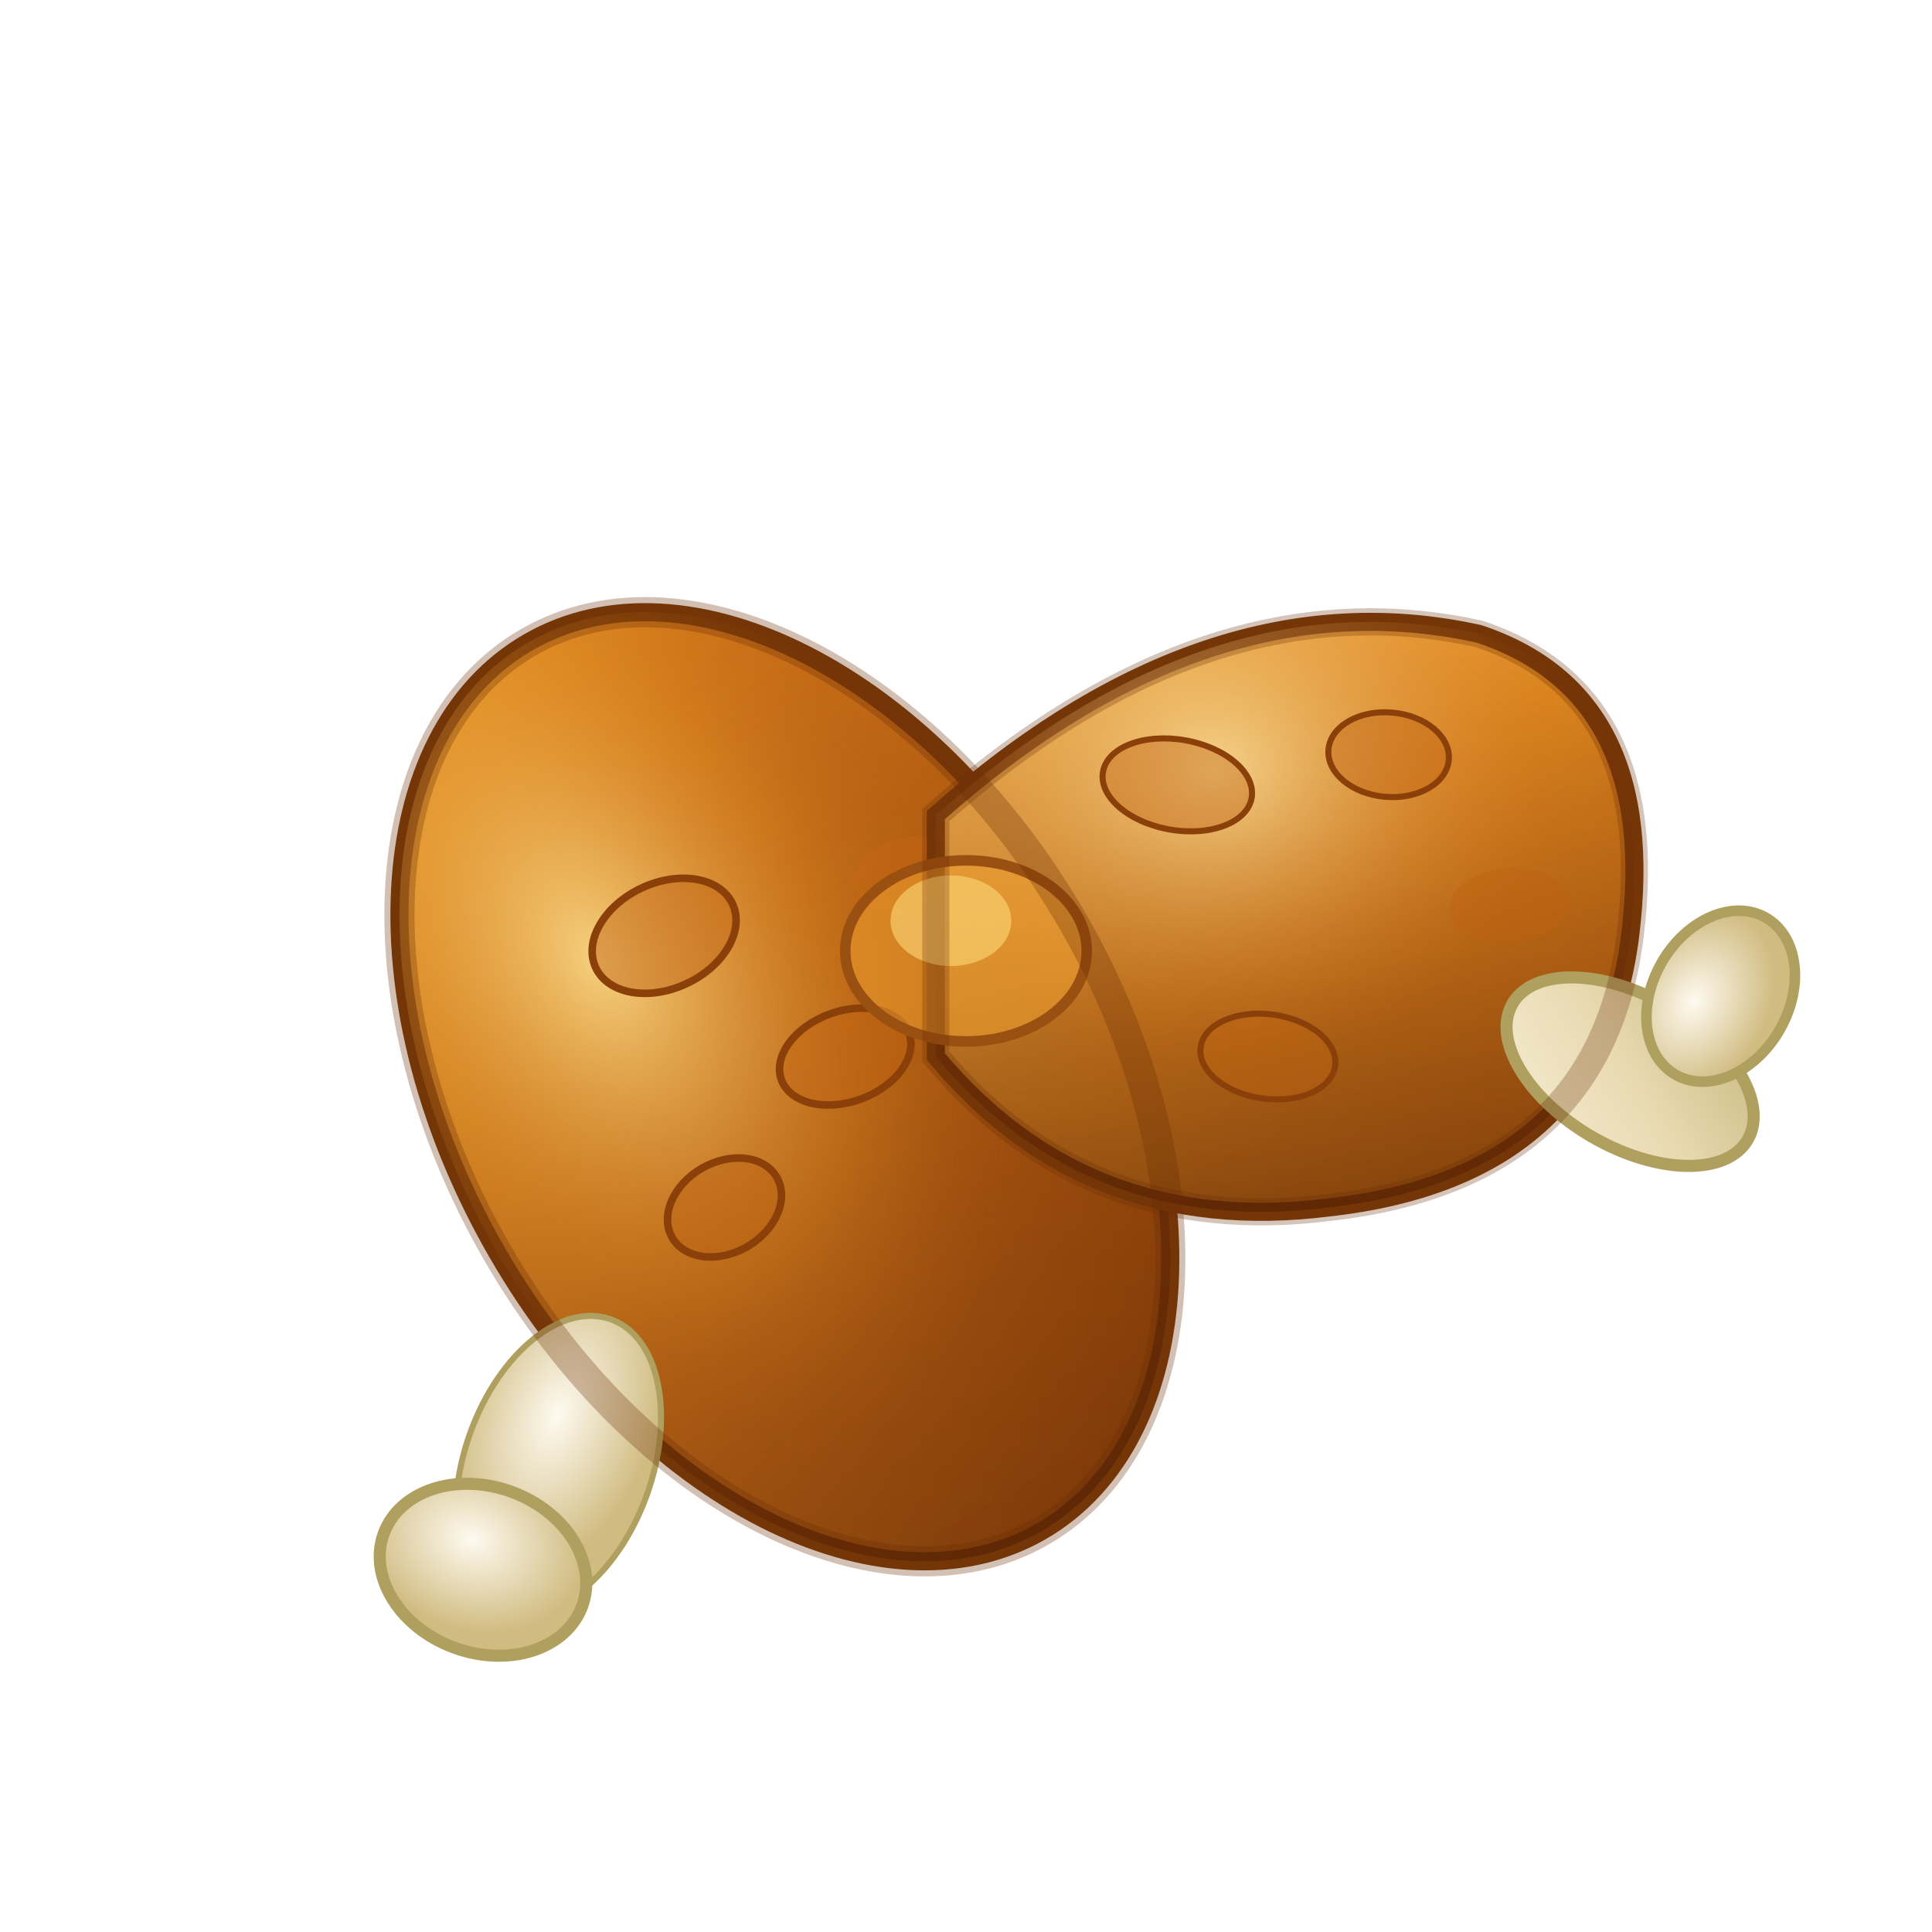
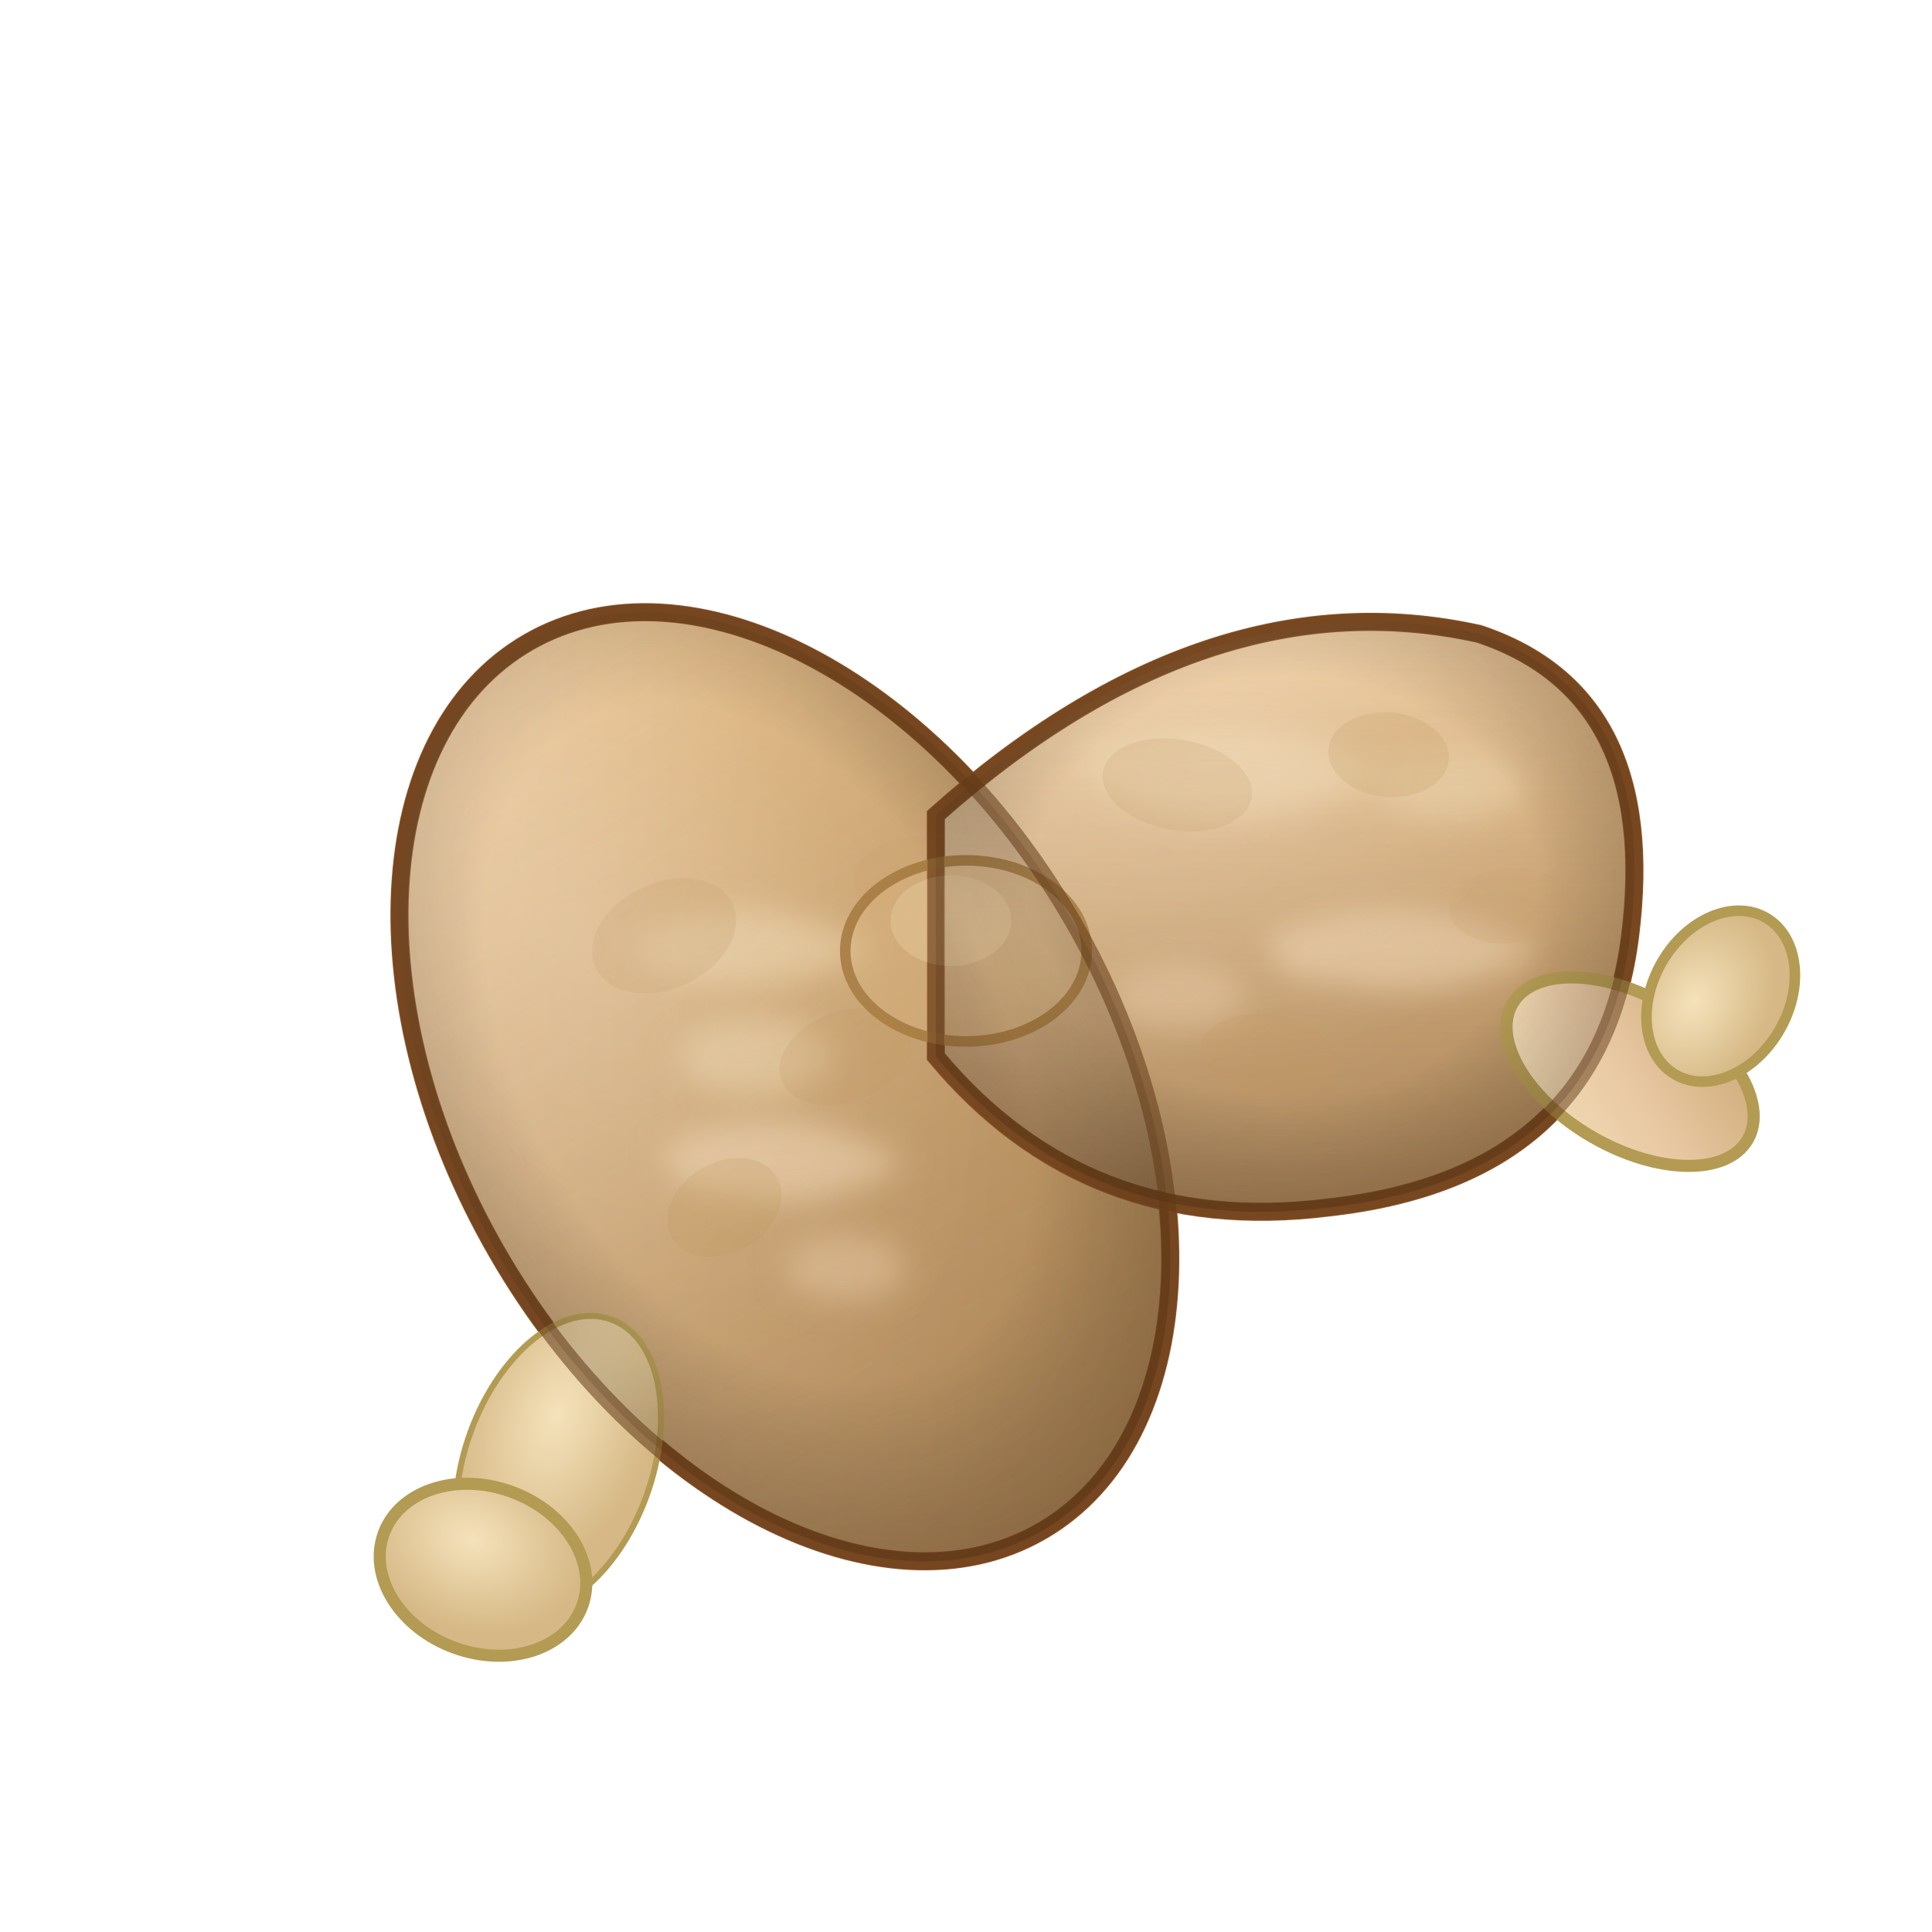
<svg xmlns="http://www.w3.org/2000/svg" viewBox="0 0 128 128">
  <defs>
    <linearGradient id="g_chicken-wing_skin1" x1="0%" y1="0%" x2="100%" y2="100%">
-       <stop offset="0%" stop-color="#F4A830" />
-       <stop offset="40%" stop-color="#D4781A" />
-       <stop offset="100%" stop-color="#A84F0A" />
+       <stop offset="0%" stop-color="#f3d5af" />
+       <stop offset="45%" stop-color="#e4be8b" />
+       <stop offset="100%" stop-color="#caa169" />
    </linearGradient>
    <linearGradient id="g_chicken-wing_skin2" x1="0%" y1="0%" x2="100%" y2="100%">
-       <stop offset="0%" stop-color="#F8C060" />
-       <stop offset="50%" stop-color="#E08820" />
-       <stop offset="100%" stop-color="#B05C0E" />
+       <stop offset="0%" stop-color="#f5d8b1" />
+       <stop offset="50%" stop-color="#e7c292" />
+       <stop offset="100%" stop-color="#d1a975" />
    </linearGradient>
-     <radialGradient id="g_chicken-wing_gloss1" cx="35%" cy="30%" r="55%">
-       <stop offset="0%" stop-color="#FDE090" stop-opacity="0.85" />
-       <stop offset="60%" stop-color="#E09028" stop-opacity="0.3" />
-       <stop offset="100%" stop-color="#A05010" stop-opacity="0" />
+     <radialGradient id="g_chicken-wing_gloss1" cx="35%" cy="28%" r="55%">
+       <stop offset="0%" stop-color="#ffffff" stop-opacity="0.15" />
+       <stop offset="70%" stop-color="#ffffff" stop-opacity="0.02" />
+       <stop offset="100%" stop-color="#ffffff" stop-opacity="0" />
    </radialGradient>
-     <radialGradient id="g_chicken-wing_gloss2" cx="40%" cy="25%" r="50%">
-       <stop offset="0%" stop-color="#FFF0B0" stop-opacity="0.7" />
-       <stop offset="100%" stop-color="#D07018" stop-opacity="0" />
+     <radialGradient id="g_chicken-wing_gloss2" cx="42%" cy="24%" r="52%">
+       <stop offset="0%" stop-color="#ffffff" stop-opacity="0.13" />
+       <stop offset="100%" stop-color="#ffffff" stop-opacity="0" />
    </radialGradient>
    <linearGradient id="g_chicken-wing_bone1" x1="0%" y1="0%" x2="100%" y2="100%">
-       <stop offset="0%" stop-color="#F5ECD0" />
-       <stop offset="50%" stop-color="#E8D9B0" />
-       <stop offset="100%" stop-color="#C8B880" />
+       <stop offset="0%" stop-color="#f5e2bb" />
+       <stop offset="50%" stop-color="#e7c7a2" />
+       <stop offset="100%" stop-color="#caa671" />
    </linearGradient>
    <radialGradient id="g_chicken-wing_bonetip" cx="40%" cy="35%" r="55%">
-       <stop offset="0%" stop-color="#FEFAF0" />
-       <stop offset="100%" stop-color="#D0BB80" />
+       <stop offset="0%" stop-color="#f5e2bb" />
+       <stop offset="100%" stop-color="#d5b885" />
    </radialGradient>
    <linearGradient id="g_chicken-wing_shadow" x1="0%" y1="0%" x2="0%" y2="100%">
-       <stop offset="0%" stop-color="#7A3008" stop-opacity="0.0" />
-       <stop offset="100%" stop-color="#3A1002" stop-opacity="0.45" />
+       <stop offset="0%" stop-color="#714c27" stop-opacity="0.0" />
+       <stop offset="100%" stop-color="#5e3b1c" stop-opacity="0.38" />
    </linearGradient>
-     <linearGradient id="g_chicken-wing_crisp1" x1="0%" y1="100%" x2="100%" y2="0%">
-       <stop offset="0%" stop-color="#C05808" />
-       <stop offset="100%" stop-color="#E8A030" />
-     </linearGradient>
-     <radialGradient id="g_chicken-wing_drumette" cx="45%" cy="38%" r="52%">
-       <stop offset="0%" stop-color="#F9C55A" />
-       <stop offset="55%" stop-color="#D07318" />
-       <stop offset="100%" stop-color="#8A3C06" />
+     <radialGradient id="g_chicken-wing_vignette" cx="50%" cy="45%" r="58%">
+       <stop offset="62%" stop-color="#000000" stop-opacity="0" />
+       <stop offset="100%" stop-color="#3e230e" stop-opacity="0.28" />
    </radialGradient>
+     <filter id="soft" x="-30%" y="-30%" width="160%" height="160%">
+       <feGaussianBlur stdDeviation="1.0" />
+     </filter>
+     <clipPath id="clip_cw_drum">
+       <ellipse cx="52" cy="72" rx="22" ry="34" transform="rotate(-30 52 72)" />
+     </clipPath>
+     <clipPath id="clip_cw_flat">
+       <path d="M62 54 Q80 38 98 42 Q110 46 108 62 Q106 78 88 80 Q72 82 62 70 Z" />
+     </clipPath>
  </defs>
-   <ellipse cx="52" cy="72" rx="22" ry="34" transform="rotate(-30 52 72)" fill="url(#g_chicken-wing_skin1)" stroke="#7A3A08" stroke-width="1.2" />
+   <ellipse cx="52" cy="72" rx="22" ry="34" transform="rotate(-30 52 72)" fill="url(#g_chicken-wing_skin1)" stroke="#8e572a" stroke-width="1.2" />
  <ellipse cx="52" cy="72" rx="22" ry="34" transform="rotate(-30 52 72)" fill="url(#g_chicken-wing_shadow)" />
+   <g clip-path="url(#clip_cw_drum)" filter="url(#soft)" opacity="0.5">
+     <path d="M42 62 Q50 58 58 63 Q52 66 46 65 Q42 65 42 62 Z" fill="#f0dab3" />
+     <path d="M44 76 Q52 72 60 77 Q54 81 48 79 Q44 79 44 76 Z" fill="#f3d9b8" />
+     <ellipse cx="50" cy="70" rx="5" ry="2.6" fill="#ebd4ab" />
+     <ellipse cx="56" cy="84" rx="4" ry="2.2" fill="#e7c7a2" />
+   </g>
+   <ellipse cx="44" cy="62" rx="5" ry="3.5" transform="rotate(-25 44 62)" fill="#c39862" fill-opacity="0.26" />
+   <ellipse cx="56" cy="70" rx="4.5" ry="3" transform="rotate(-20 56 70)" fill="#c39862" fill-opacity="0.24" />
+   <ellipse cx="48" cy="80" rx="4" ry="3" transform="rotate(-30 48 80)" fill="#bc9253" fill-opacity="0.22" />
+   <ellipse cx="60" cy="58" rx="3.5" ry="2.5" transform="rotate(-15 60 58)" fill="#c8a16e" fill-opacity="0.22" />
+   <path d="M62 54 Q80 38 98 42 Q110 46 108 62 Q106 78 88 80 Q72 82 62 70 Z" fill="url(#g_chicken-wing_skin2)" stroke="#8e572a" stroke-width="1.2" />
+   <path d="M62 54 Q80 38 98 42 Q110 46 108 62 Q106 78 88 80 Q72 82 62 70 Z" fill="url(#g_chicken-wing_shadow)" />
+   <g clip-path="url(#clip_cw_flat)" filter="url(#soft)" opacity="0.5">
+     <path d="M72 50 Q82 46 92 51 Q86 55 78 54 Q72 53 72 50 Z" fill="#f0dab3" />
+     <path d="M84 62 Q94 58 102 63 Q96 67 88 65 Q84 65 84 62 Z" fill="#f3d9b8" />
+     <ellipse cx="96" cy="52" rx="5" ry="2.4" fill="#ebd4ab" />
+     <ellipse cx="78" cy="66" rx="4.5" ry="2.2" fill="#e7c7a2" />
+   </g>
+   <ellipse cx="78" cy="52" rx="5" ry="3" transform="rotate(10 78 52)" fill="#c39862" fill-opacity="0.24" />
+   <ellipse cx="92" cy="50" rx="4" ry="2.8" transform="rotate(5 92 50)" fill="#bc9253" fill-opacity="0.22" />
+   <ellipse cx="100" cy="60" rx="4" ry="2.5" transform="rotate(-5 100 60)" fill="#c8a16e" fill-opacity="0.2" />
+   <ellipse cx="84" cy="70" rx="4.5" ry="2.8" transform="rotate(8 84 70)" fill="#c39862" fill-opacity="0.22" />
+   <ellipse cx="37" cy="97" rx="6" ry="10" transform="rotate(20 37 97)" fill="url(#g_chicken-wing_bone1)" stroke="#b39b53" stroke-width="0.8" />
+   <ellipse cx="37" cy="97" rx="6" ry="10" transform="rotate(20 37 97)" fill="url(#g_chicken-wing_bonetip)" />
+   <ellipse cx="32" cy="104" rx="7" ry="5.5" transform="rotate(20 32 104)" fill="url(#g_chicken-wing_bonetip)" stroke="#b39b53" stroke-width="0.8" />
+   <ellipse cx="108" cy="71" rx="5" ry="9" transform="rotate(-60 108 71)" fill="url(#g_chicken-wing_bone1)" stroke="#b39b53" stroke-width="0.8" />
+   <ellipse cx="114" cy="66" rx="6" ry="4.5" transform="rotate(-60 114 66)" fill="url(#g_chicken-wing_bonetip)" stroke="#b39b53" stroke-width="0.7" />
+   <ellipse cx="64" cy="63" rx="8" ry="6" fill="#ddb781" fill-opacity="0.35" stroke="#a97e44" stroke-width="0.7" />
+   <ellipse cx="63" cy="61" rx="4" ry="3" fill="#f3daaf" fill-opacity="0.3" />
+   <ellipse cx="52" cy="72" rx="22" ry="34" transform="rotate(-30 52 72)" fill="url(#g_chicken-wing_vignette)" />
+   <path d="M62 54 Q80 38 98 42 Q110 46 108 62 Q106 78 88 80 Q72 82 62 70 Z" fill="url(#g_chicken-wing_vignette)" />
  <ellipse cx="52" cy="72" rx="22" ry="34" transform="rotate(-30 52 72)" fill="url(#g_chicken-wing_gloss1)" />
-   <ellipse cx="44" cy="62" rx="5" ry="3.5" transform="rotate(-25 44 62)" fill="#C06010" fill-opacity="0.45" stroke="#8A4008" stroke-width="0.5" />
-   <ellipse cx="56" cy="70" rx="4.5" ry="3" transform="rotate(-20 56 70)" fill="#C06010" fill-opacity="0.4" stroke="#8A4008" stroke-width="0.5" />
-   <ellipse cx="48" cy="80" rx="4" ry="3" transform="rotate(-30 48 80)" fill="#BA5C0E" fill-opacity="0.38" stroke="#8A4008" stroke-width="0.5" />
-   <ellipse cx="60" cy="58" rx="3.5" ry="2.5" transform="rotate(-15 60 58)" fill="#C86812" fill-opacity="0.35" />
-   <path d="M62 54 Q80 38 98 42 Q110 46 108 62 Q106 78 88 80 Q72 82 62 70 Z" fill="url(#g_chicken-wing_skin2)" stroke="#7A3A08" stroke-width="1.2" />
-   <path d="M62 54 Q80 38 98 42 Q110 46 108 62 Q106 78 88 80 Q72 82 62 70 Z" fill="url(#g_chicken-wing_shadow)" />
  <path d="M62 54 Q80 38 98 42 Q110 46 108 62 Q106 78 88 80 Q72 82 62 70 Z" fill="url(#g_chicken-wing_gloss2)" />
-   <ellipse cx="78" cy="52" rx="5" ry="3" transform="rotate(10 78 52)" fill="#C06010" fill-opacity="0.4" stroke="#8A4008" stroke-width="0.4" />
-   <ellipse cx="92" cy="50" rx="4" ry="2.8" transform="rotate(5 92 50)" fill="#BE5C0C" fill-opacity="0.38" stroke="#8A4008" stroke-width="0.4" />
-   <ellipse cx="100" cy="60" rx="4" ry="2.5" transform="rotate(-5 100 60)" fill="#C06010" fill-opacity="0.35" />
-   <ellipse cx="84" cy="70" rx="4.5" ry="2.8" transform="rotate(8 84 70)" fill="#C26412" fill-opacity="0.38" stroke="#8A4008" stroke-width="0.4" />
-   <ellipse cx="37" cy="97" rx="6" ry="10" transform="rotate(20 37 97)" fill="url(#g_chicken-wing_bone1)" stroke="#B0A060" stroke-width="0.8" />
-   <ellipse cx="37" cy="97" rx="6" ry="10" transform="rotate(20 37 97)" fill="url(#g_chicken-wing_bonetip)" />
-   <ellipse cx="32" cy="104" rx="7" ry="5.5" transform="rotate(20 32 104)" fill="url(#g_chicken-wing_bonetip)" stroke="#B0A060" stroke-width="0.8" />
-   <ellipse cx="108" cy="71" rx="5" ry="9" transform="rotate(-60 108 71)" fill="url(#g_chicken-wing_bone1)" stroke="#B0A060" stroke-width="0.8" />
-   <ellipse cx="114" cy="66" rx="6" ry="4.5" transform="rotate(-60 114 66)" fill="url(#g_chicken-wing_bonetip)" stroke="#B0A060" stroke-width="0.7" />
-   <ellipse cx="64" cy="63" rx="8" ry="6" fill="#F0A030" fill-opacity="0.55" stroke="#9A5010" stroke-width="0.7" />
-   <ellipse cx="63" cy="61" rx="4" ry="3" fill="#FDD878" fill-opacity="0.6" />
-   <ellipse cx="52" cy="72" rx="22" ry="34" transform="rotate(-30 52 72)" fill="none" stroke="#6A2C06" stroke-width="2" stroke-opacity="0.3" />
-   <path d="M62 54 Q80 38 98 42 Q110 46 108 62 Q106 78 88 80 Q72 82 62 70 Z" fill="none" stroke="#6A2C06" stroke-width="1.8" stroke-opacity="0.28" />
+   <ellipse cx="52" cy="72" rx="22" ry="34" transform="rotate(-30 52 72)" fill="none" stroke="#603815" stroke-width="1.1" opacity="0.55" />
+   <path d="M62 54 Q80 38 98 42 Q110 46 108 62 Q106 78 88 80 Q72 82 62 70 Z" fill="none" stroke="#603815" stroke-width="1.1" opacity="0.5" />
</svg>
